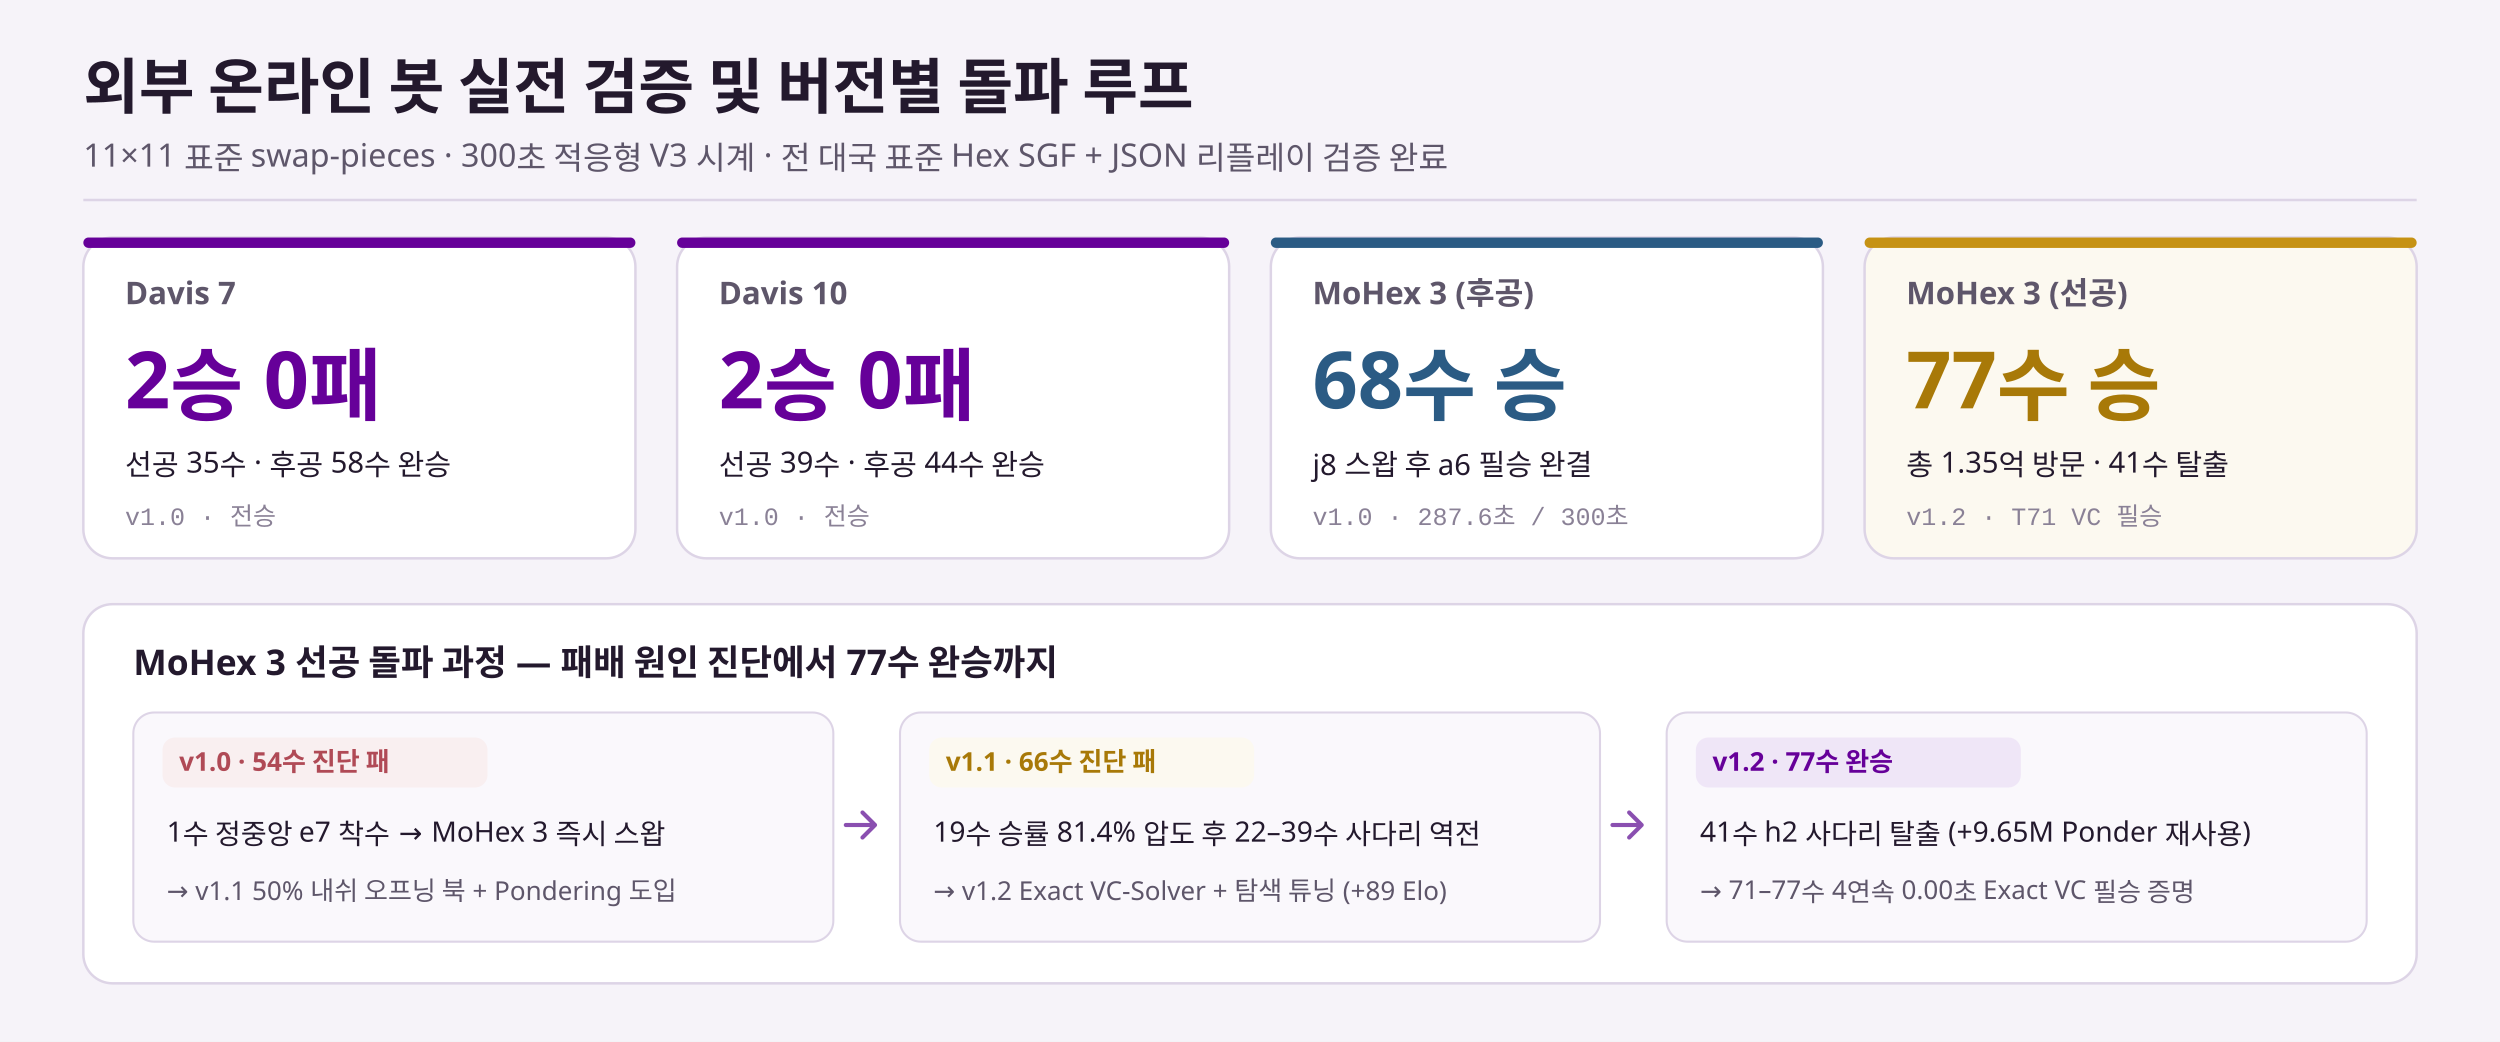
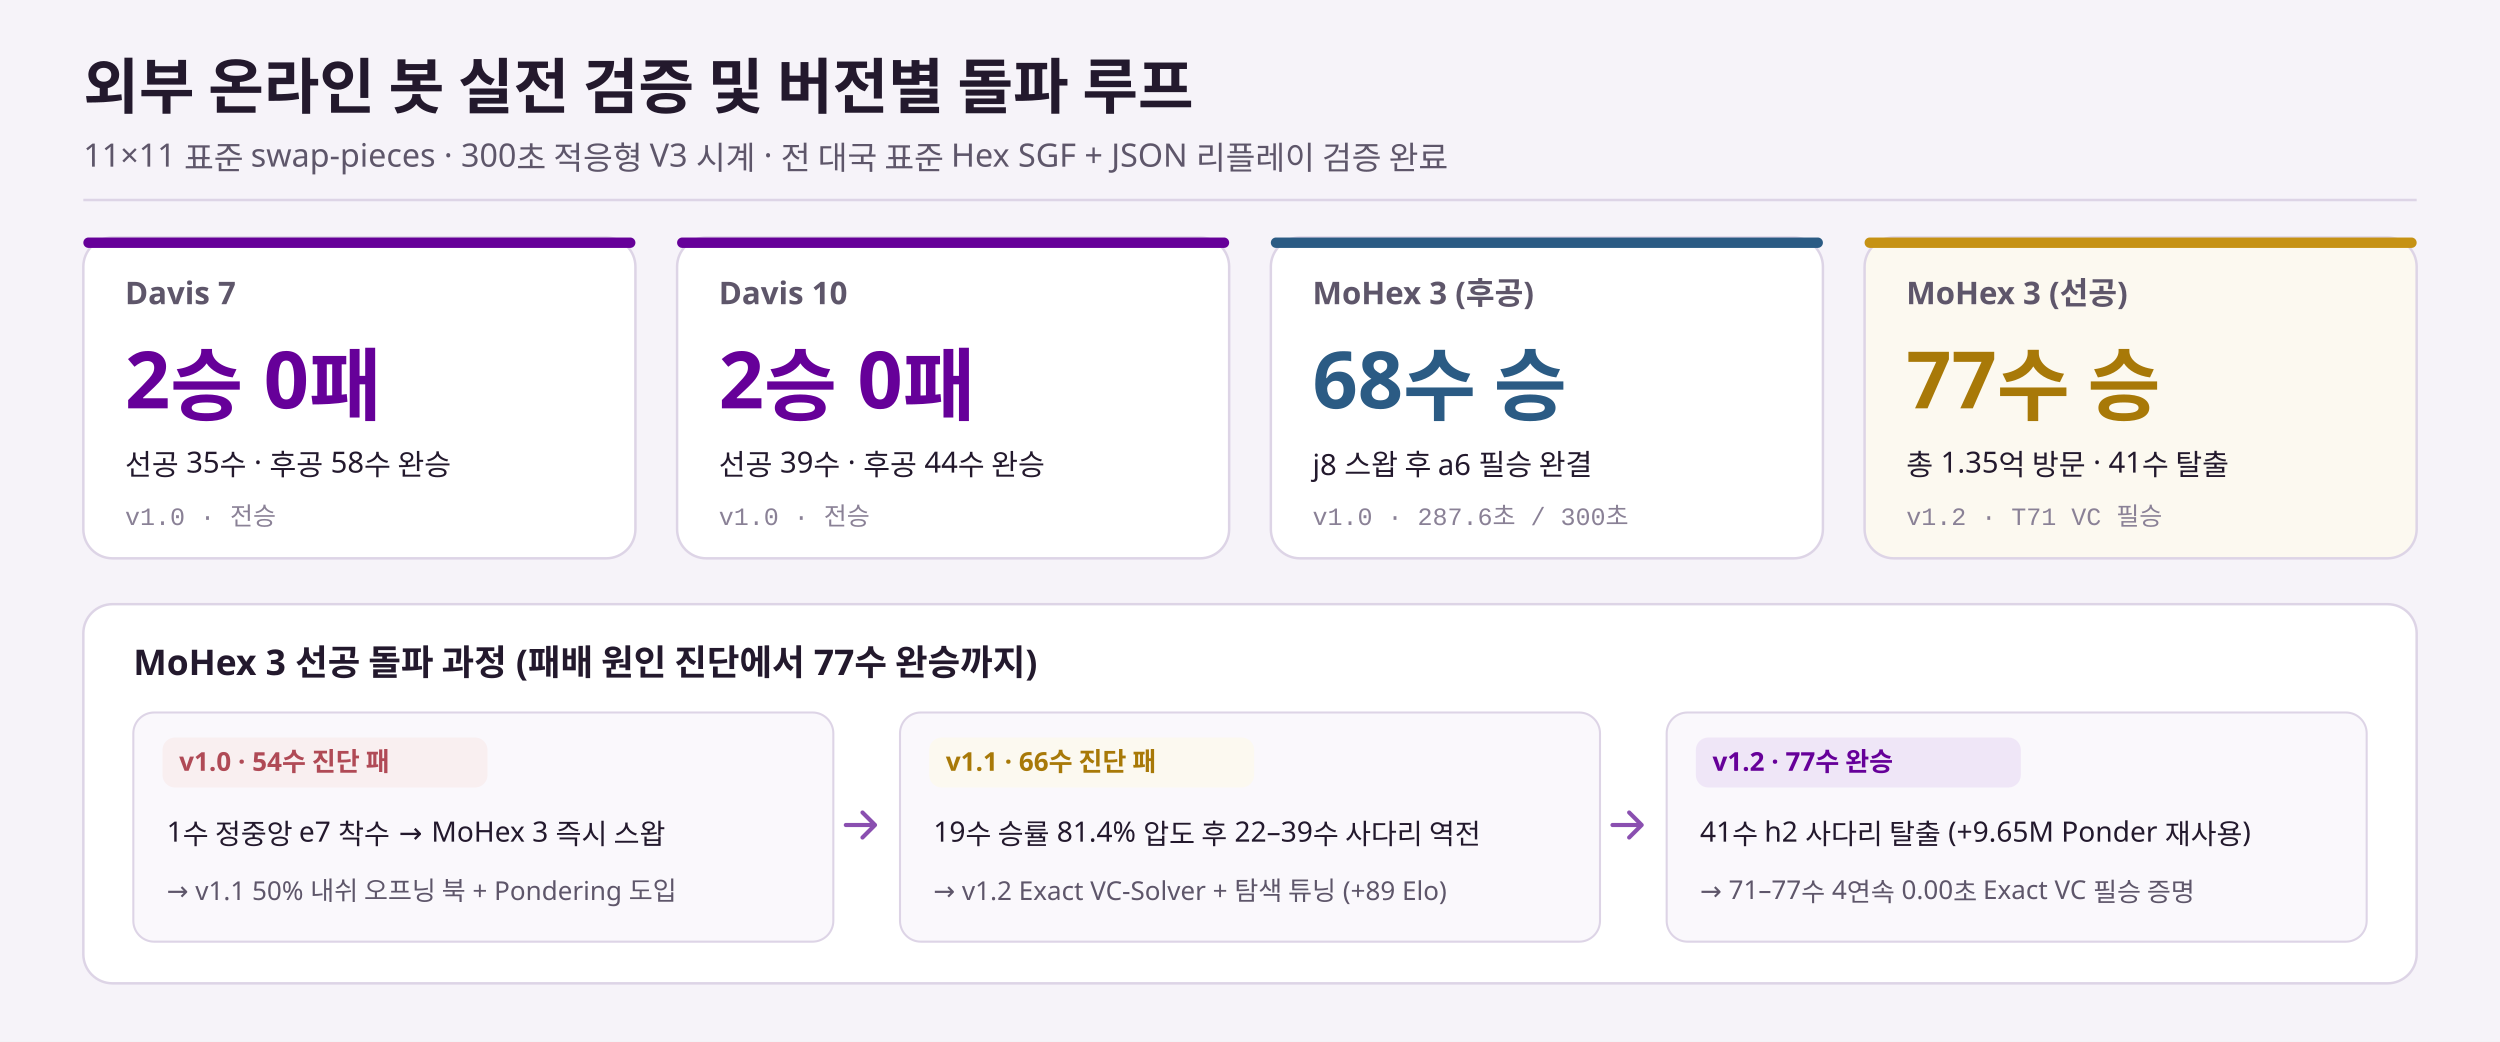
<svg xmlns="http://www.w3.org/2000/svg" viewBox="0 0 1200 500" width="1200" height="500" role="img" aria-labelledby="title desc">
  <style>text{font-family:'Noto Sans KR', 'Malgun Gothic', 'Apple SD Gothic Neo', 'Segoe UI', sans-serif;font-variant-numeric:tabular-nums}.mono{font-family:'JetBrains Mono', Consolas, 'Courier New', monospace}</style>
  <rect width="1200" height="500" fill="#F6F3F9" />
  <text x="40" y="52" fill="#23192D" font-size="29" font-weight="750">외부 온라인 봇 실전 검증 및 버전별 돌파 루프</text>
  <text x="40" y="80" fill="#5E566A" font-size="15.5">11×11 표준 swap-pieces · 300초 적응형 V3 시계 · 전 대국 표준 Hex SGF + JSON 리플레이 검증 완료</text>
  <path d="M40 96H1160" stroke="#DDD4E6" stroke-width="1.2" />
  <rect x="40" y="114" width="265" height="154" rx="14" fill="#FFFFFF" stroke="#DDD4E6" stroke-width="1.2" />
  <rect x="40" y="114" width="265" height="5" rx="2.5" fill="#660099" />
  <text x="60" y="146" fill="#5E566A" font-size="15" font-weight="700">Davis 7</text>
  <text x="60" y="196" fill="#660099" font-size="38" font-weight="750">2승 0패</text>
  <text x="60" y="228" fill="#23192D" font-size="14">선공 35수 · 후공 58수 완승</text>
  <text class="mono" x="60" y="252" fill="#8A8196" font-size="12">v1.0 · 전승</text>
  <rect x="325" y="114" width="265" height="154" rx="14" fill="#FFFFFF" stroke="#DDD4E6" stroke-width="1.2" />
  <rect x="325" y="114" width="265" height="5" rx="2.5" fill="#660099" />
  <text x="345" y="146" fill="#5E566A" font-size="15" font-weight="700">Davis 10</text>
  <text x="345" y="196" fill="#660099" font-size="38" font-weight="750">2승 0패</text>
  <text x="345" y="228" fill="#23192D" font-size="14">선공 39수 · 후공 44수 완승</text>
  <text class="mono" x="345" y="252" fill="#8A8196" font-size="12">v1.0 · 전승</text>
  <rect x="610" y="114" width="265" height="154" rx="14" fill="#FFFFFF" stroke="#DDD4E6" stroke-width="1.2" />
  <rect x="610" y="114" width="265" height="5" rx="2.5" fill="#2B5B84" />
  <text x="630" y="146" fill="#5E566A" font-size="15" font-weight="700">MoHex 3 (후공)</text>
  <text x="630" y="196" fill="#2B5B84" font-size="38" font-weight="750">68수 승</text>
  <text x="630" y="228" fill="#23192D" font-size="14">j8 스왑 후 a6 필승 완결</text>
  <text class="mono" x="630" y="252" fill="#8A8196" font-size="12">v1.0 · 287.6초 / 300초</text>
  <rect x="895" y="114" width="265" height="154" rx="14" fill="#FCF9F0" stroke="#DDD4E6" stroke-width="1.2" />
  <rect x="895" y="114" width="265" height="5" rx="2.5" fill="#C69214" />
  <text x="915" y="146" fill="#5E566A" font-size="15" font-weight="700">MoHex 3 (선공)</text>
  <text x="915" y="196" fill="#A87908" font-size="38" font-weight="750">77수 승</text>
  <text x="915" y="228" fill="#23192D" font-size="14">총 1.35억 방문 · 41수 탈출</text>
  <text class="mono" x="915" y="252" fill="#8A8196" font-size="12">v1.2 · T71 VC 필승</text>
  <rect x="40" y="290" width="1120" height="182" rx="14" fill="#FFFFFF" stroke="#DDD4E6" stroke-width="1.2" />
-   <text x="64" y="324" fill="#23192D" font-size="17" font-weight="700">MoHex 3 선공 돌파 과정 — 패배 원인 진단에서 77수 완승까지</text>
+   <text x="64" y="324" fill="#23192D" font-size="17" font-weight="700">MoHex 3 선공 돌파 과정 (패배 원인 진단에서 77수 완승까지)</text>
  <rect x="64" y="342" width="336" height="110" rx="10" fill="#FAF8FC" stroke="#DDD4E6" stroke-width="1" />
  <rect x="78" y="354" width="156" height="24" rx="6" fill="#F9EFF0" />
  <text x="86" y="370" fill="#B04A56" font-size="12.5" font-weight="700">v1.0 · 54수 진단 패</text>
  <text x="80" y="404" fill="#23192D" font-size="13.5" font-weight="500">1수 정중앙 e7 착수 → MoHex 3 즉시 스왑</text>
  <text x="80" y="432" fill="#5E566A" font-size="12.5">→ v1.1 50% 내쉬 오프닝 북 + Pondering 도입</text>
  <path d="M406 396H420M414 390L420 396L414 402" fill="none" stroke="#8A4FB0" stroke-width="2" stroke-linecap="round" stroke-linejoin="round" />
  <rect x="432" y="342" width="336" height="110" rx="10" fill="#FAF8FC" stroke="#DDD4E6" stroke-width="1" />
  <rect x="446" y="354" width="156" height="24" rx="6" fill="#FCF9F0" />
  <text x="454" y="370" fill="#A87908" font-size="12.5" font-weight="700">v1.1 · 66수 진단 패</text>
  <text x="448" y="404" fill="#23192D" font-size="13.5" font-weight="500">19수 승률 81.4% 압도 후 22–39수 사다리 역전</text>
  <text x="448" y="432" fill="#5E566A" font-size="12.5">→ v1.2 Exact VC-Solver + 탐색 튜닝 (+89 Elo)</text>
  <path d="M774 396H788M782 390L788 396L782 402" fill="none" stroke="#8A4FB0" stroke-width="2" stroke-linecap="round" stroke-linejoin="round" />
  <rect x="800" y="342" width="336" height="110" rx="10" fill="#FAF8FC" stroke="#DDD4E6" stroke-width="1" />
  <rect x="814" y="354" width="156" height="24" rx="6" fill="#EFE6F7" />
  <text x="822" y="370" fill="#660099" font-size="12.5" font-weight="700">v1.2 · 77수 완승</text>
  <text x="816" y="404" fill="#23192D" font-size="13.5" font-weight="500">41수 h2 사다리 탈출 (+9.65M Ponder 재사용)</text>
  <text x="816" y="432" fill="#5E566A" font-size="12.5">→ 71–77수 4연속 0.00초 Exact VC 필승 증명</text>
</svg>
